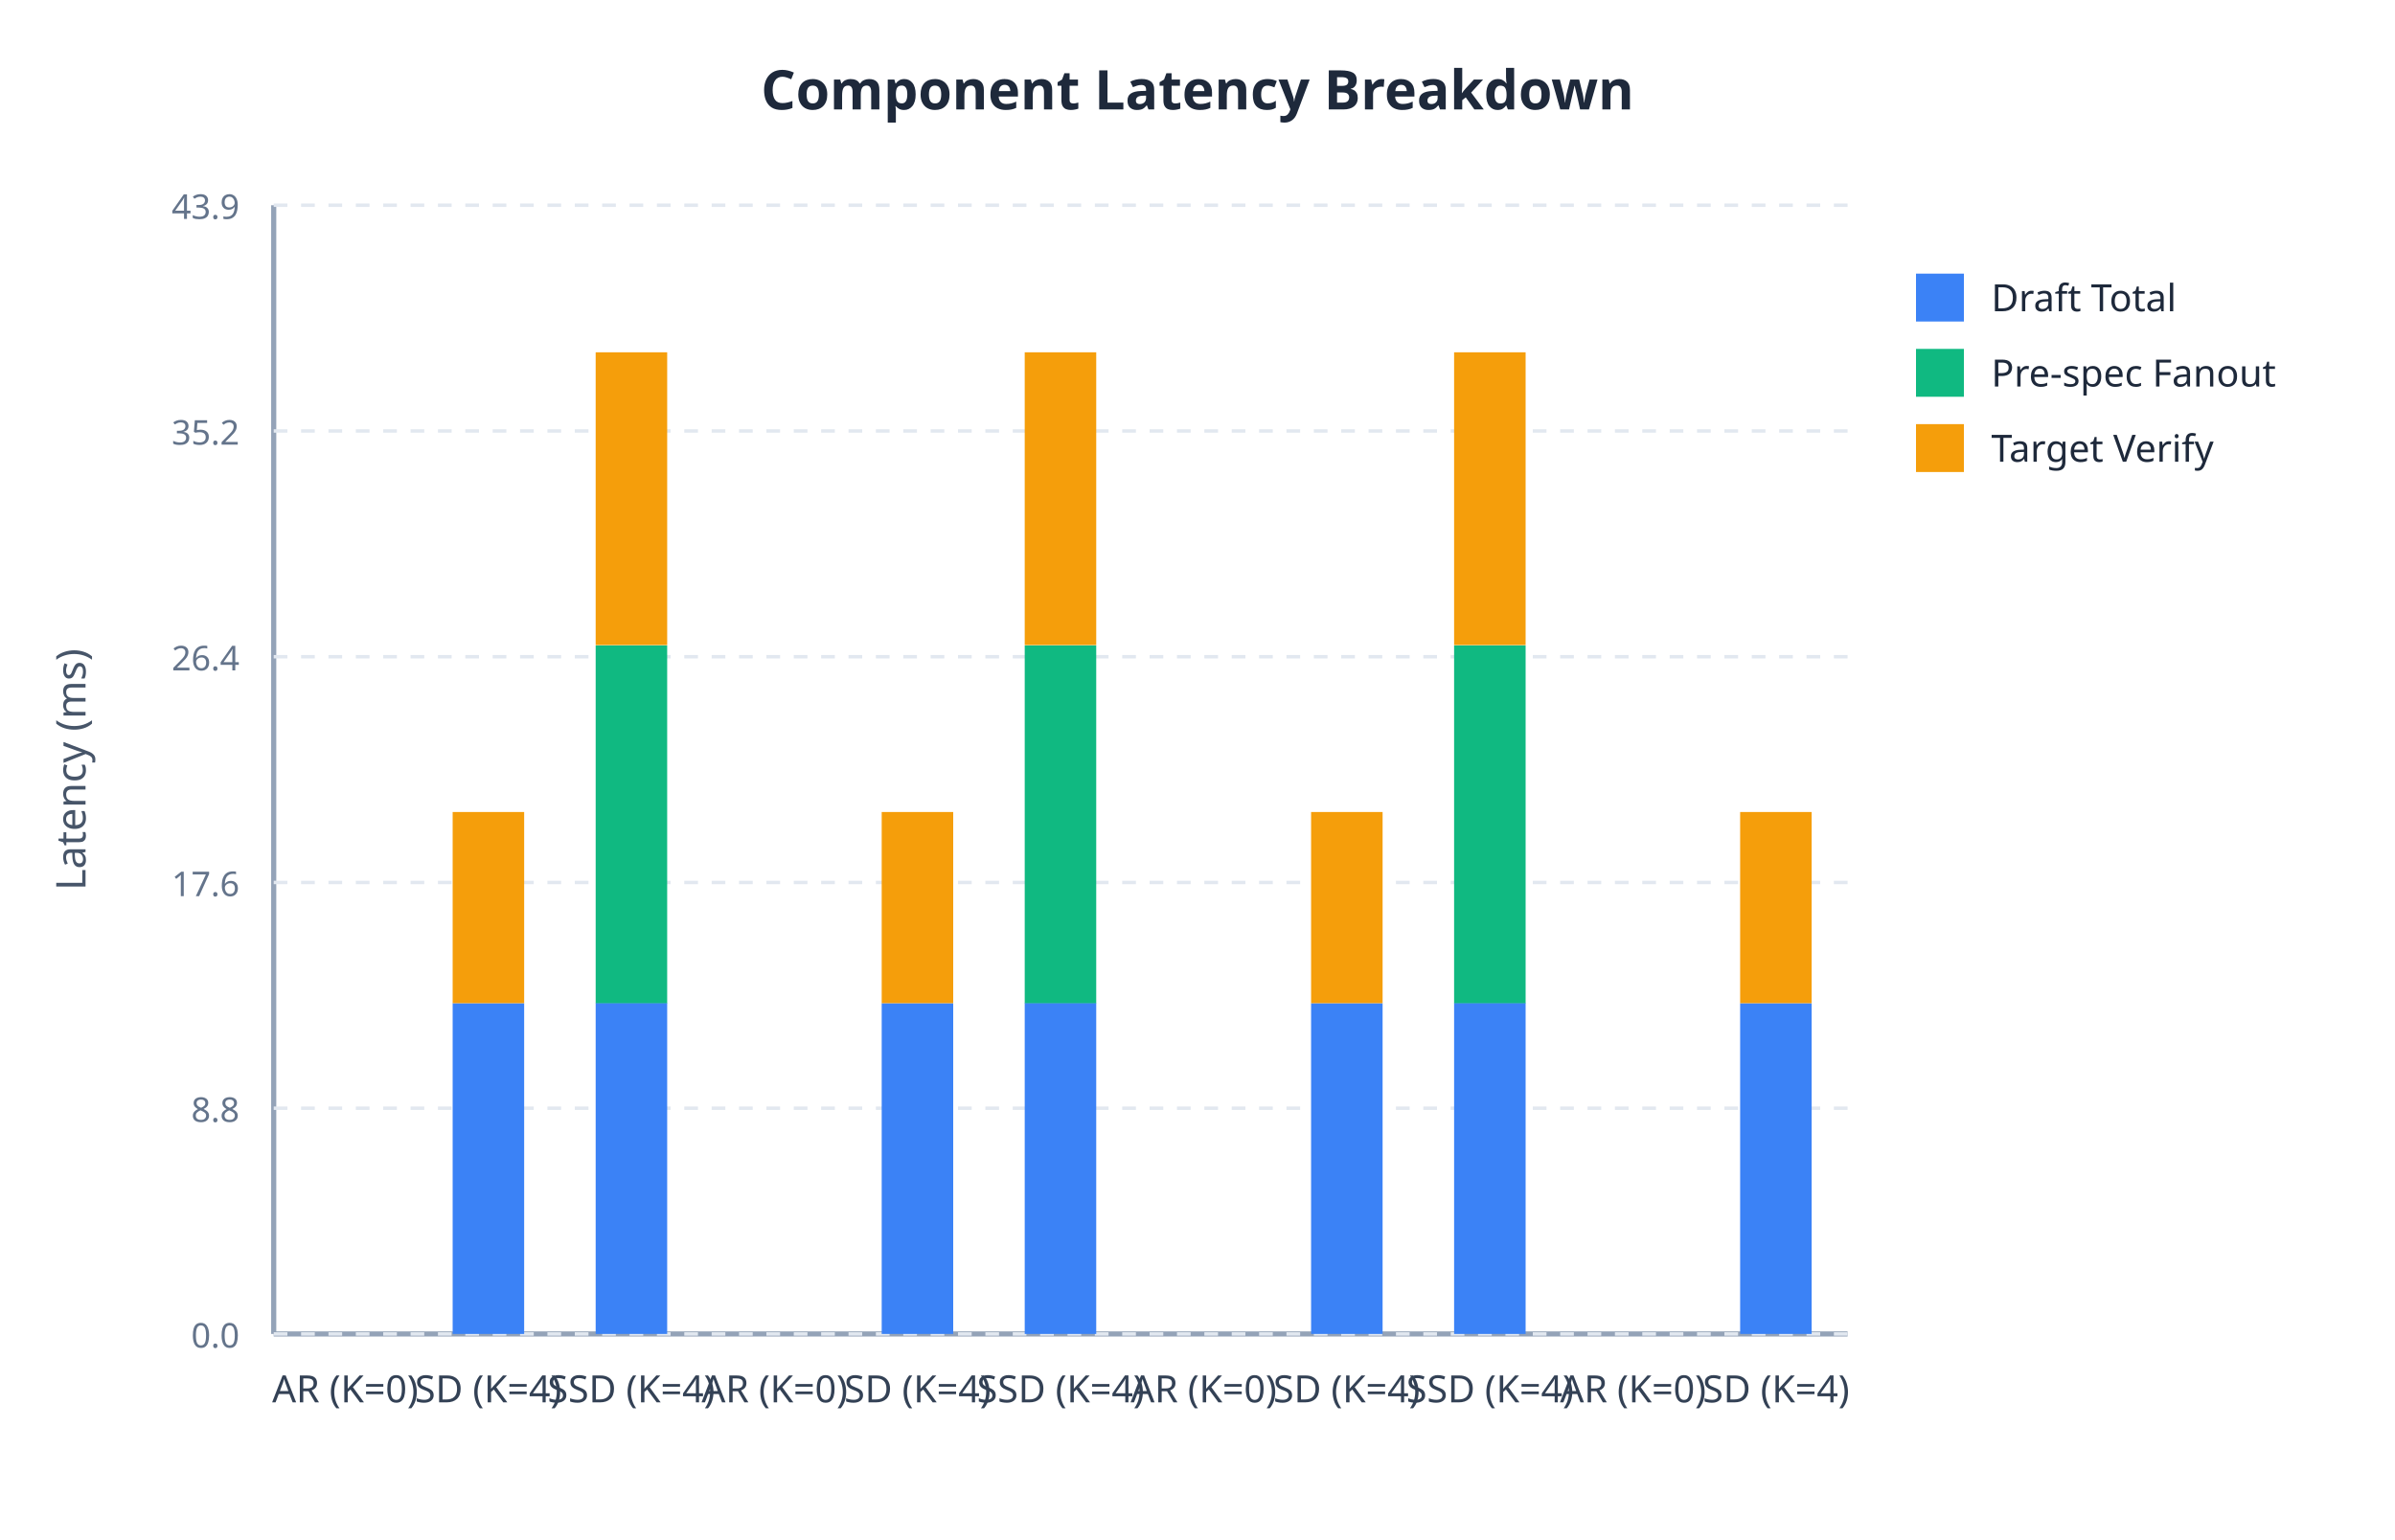
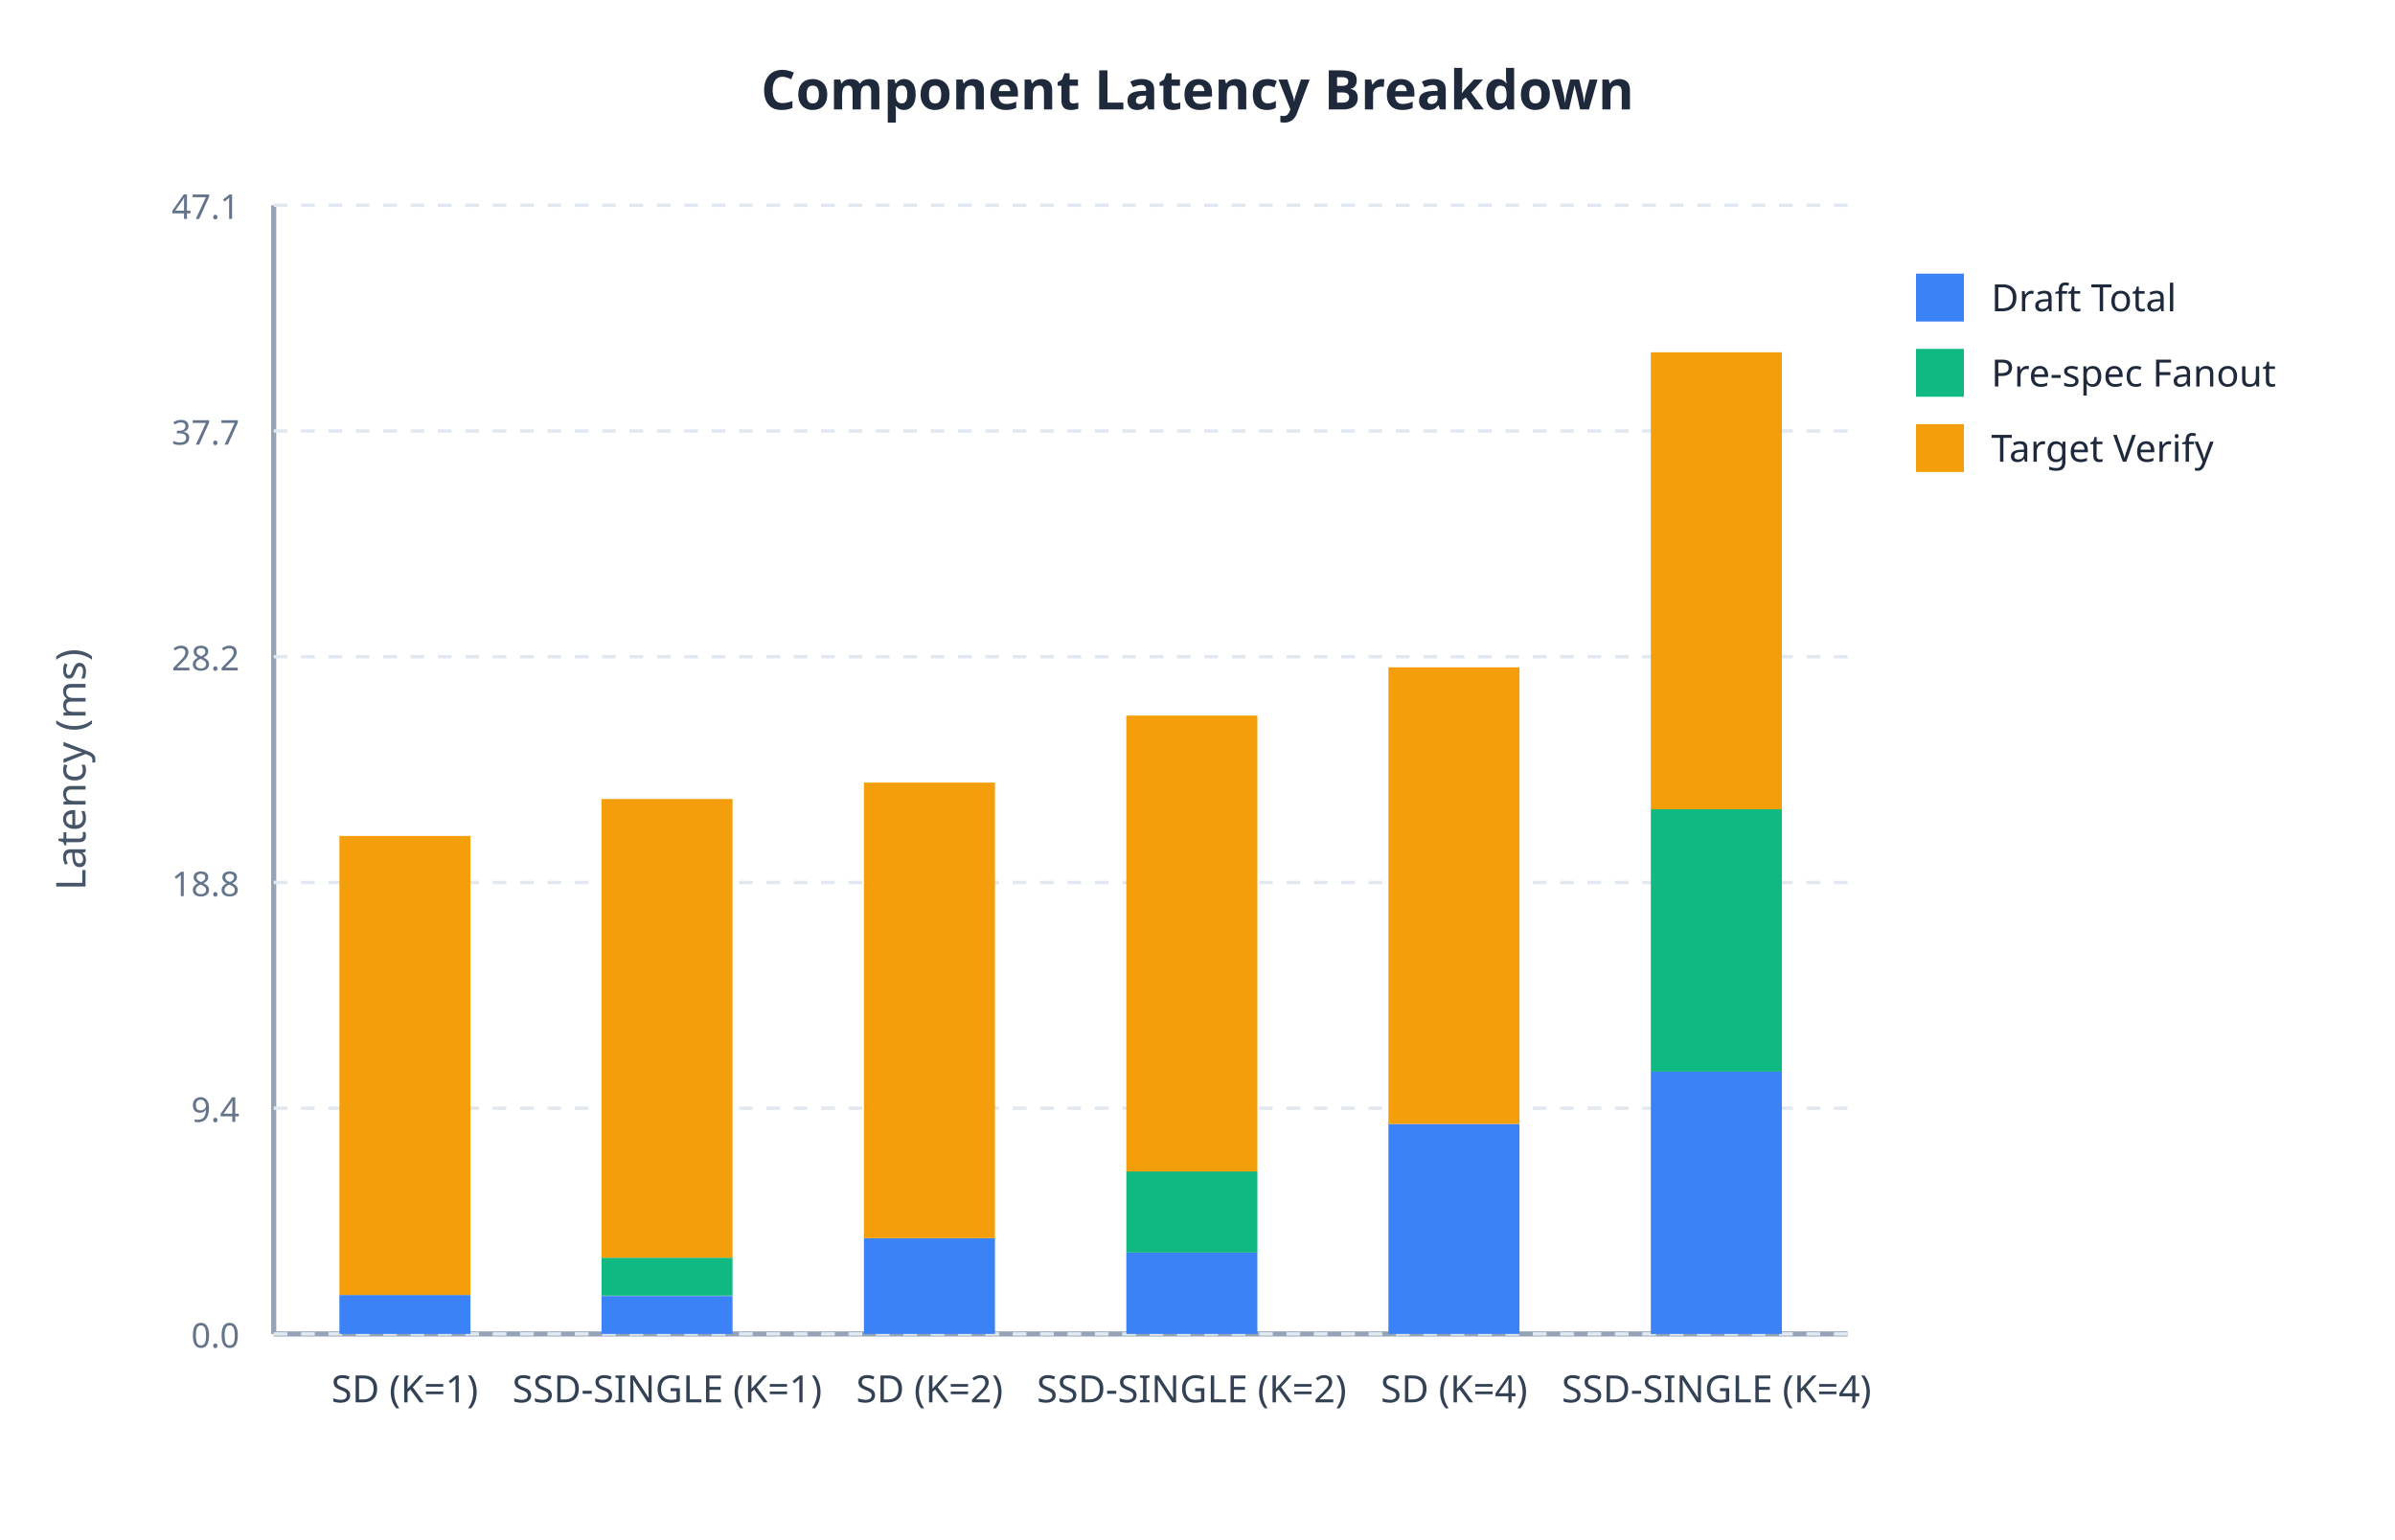
<svg xmlns="http://www.w3.org/2000/svg" width="700" height="450" viewBox="0 0 700 450" style="background:#ffffff; font-family:sans-serif;">
  <text x="350.0" y="32" text-anchor="middle" font-size="16" font-weight="bold" fill="#1e293b">Component Latency Breakdown</text>
  <line x1="80" y1="390" x2="540" y2="390" stroke="#94a3b8" stroke-width="1.5" />
  <line x1="80" y1="60" x2="80" y2="390" stroke="#94a3b8" stroke-width="1.5" />
  <text x="25" y="225.0" text-anchor="middle" font-size="12" fill="#475569" transform="rotate(-90 25 225.0)">Latency (ms)</text>
  <line x1="80" y1="390.0" x2="540" y2="390.0" stroke="#e2e8f0" stroke-dasharray="4" />
  <text x="70" y="394.0" text-anchor="end" font-size="10" fill="#64748b">0.0</text>
  <line x1="80" y1="324.0" x2="540" y2="324.0" stroke="#e2e8f0" stroke-dasharray="4" />
-   <text x="70" y="328.0" text-anchor="end" font-size="10" fill="#64748b">8.8</text>
+   <text x="70" y="328.0" text-anchor="end" font-size="10" fill="#64748b">9.4</text>
  <line x1="80" y1="258.0" x2="540" y2="258.0" stroke="#e2e8f0" stroke-dasharray="4" />
-   <text x="70" y="262.0" text-anchor="end" font-size="10" fill="#64748b">17.6</text>
+   <text x="70" y="262.0" text-anchor="end" font-size="10" fill="#64748b">18.8</text>
  <line x1="80" y1="192.0" x2="540" y2="192.0" stroke="#e2e8f0" stroke-dasharray="4" />
-   <text x="70" y="196.0" text-anchor="end" font-size="10" fill="#64748b">26.4</text>
+   <text x="70" y="196.0" text-anchor="end" font-size="10" fill="#64748b">28.2</text>
  <line x1="80" y1="126.0" x2="540" y2="126.0" stroke="#e2e8f0" stroke-dasharray="4" />
-   <text x="70" y="130.0" text-anchor="end" font-size="10" fill="#64748b">35.2</text>
+   <text x="70" y="130.0" text-anchor="end" font-size="10" fill="#64748b">37.7</text>
  <line x1="80" y1="60.0" x2="540" y2="60.0" stroke="#e2e8f0" stroke-dasharray="4" />
-   <text x="70" y="64.0" text-anchor="end" font-size="10" fill="#64748b">43.9</text>
-   <text x="100.9" y="410" text-anchor="middle" font-size="11" fill="#334155">AR (K=0)</text>
-   <rect x="132.3" y="293.3" width="20.9" height="96.7" fill="#3b82f6" />
-   <rect x="132.3" y="237.4" width="20.9" height="55.9" fill="#f59e0b" />
-   <text x="142.7" y="410" text-anchor="middle" font-size="11" fill="#334155">SD (K=4)</text>
-   <rect x="174.1" y="293.2" width="20.9" height="96.8" fill="#3b82f6" />
-   <rect x="174.1" y="188.7" width="20.9" height="104.6" fill="#10b981" />
-   <rect x="174.1" y="103.0" width="20.9" height="85.6" fill="#f59e0b" />
-   <text x="184.5" y="410" text-anchor="middle" font-size="11" fill="#334155">SSD (K=4)</text>
-   <text x="226.4" y="410" text-anchor="middle" font-size="11" fill="#334155">AR (K=0)</text>
-   <rect x="257.7" y="293.3" width="20.9" height="96.7" fill="#3b82f6" />
-   <rect x="257.7" y="237.4" width="20.9" height="55.9" fill="#f59e0b" />
-   <text x="268.2" y="410" text-anchor="middle" font-size="11" fill="#334155">SD (K=4)</text>
-   <rect x="299.5" y="293.2" width="20.9" height="96.8" fill="#3b82f6" />
-   <rect x="299.5" y="188.7" width="20.9" height="104.6" fill="#10b981" />
-   <rect x="299.5" y="103.0" width="20.9" height="85.6" fill="#f59e0b" />
-   <text x="310.0" y="410" text-anchor="middle" font-size="11" fill="#334155">SSD (K=4)</text>
-   <text x="351.8" y="410" text-anchor="middle" font-size="11" fill="#334155">AR (K=0)</text>
-   <rect x="383.2" y="293.3" width="20.9" height="96.7" fill="#3b82f6" />
-   <rect x="383.2" y="237.4" width="20.9" height="55.9" fill="#f59e0b" />
-   <text x="393.6" y="410" text-anchor="middle" font-size="11" fill="#334155">SD (K=4)</text>
-   <rect x="425.0" y="293.2" width="20.9" height="96.8" fill="#3b82f6" />
-   <rect x="425.0" y="188.7" width="20.9" height="104.6" fill="#10b981" />
-   <rect x="425.0" y="103.0" width="20.9" height="85.6" fill="#f59e0b" />
-   <text x="435.5" y="410" text-anchor="middle" font-size="11" fill="#334155">SSD (K=4)</text>
-   <text x="477.3" y="410" text-anchor="middle" font-size="11" fill="#334155">AR (K=0)</text>
-   <rect x="508.6" y="293.3" width="20.9" height="96.7" fill="#3b82f6" />
-   <rect x="508.6" y="237.4" width="20.9" height="55.9" fill="#f59e0b" />
-   <text x="519.1" y="410" text-anchor="middle" font-size="11" fill="#334155">SD (K=4)</text>
+   <text x="70" y="64.0" text-anchor="end" font-size="10" fill="#64748b">47.1</text>
+   <rect x="99.2" y="378.6" width="38.3" height="11.4" fill="#3b82f6" />
+   <rect x="99.2" y="244.4" width="38.3" height="134.2" fill="#f59e0b" />
+   <text x="118.3" y="410" text-anchor="middle" font-size="11" fill="#334155">SD (K=1)</text>
+   <rect x="175.8" y="378.9" width="38.3" height="11.1" fill="#3b82f6" />
+   <rect x="175.8" y="367.7" width="38.3" height="11.1" fill="#10b981" />
+   <rect x="175.8" y="233.6" width="38.3" height="134.1" fill="#f59e0b" />
+   <text x="195.0" y="410" text-anchor="middle" font-size="11" fill="#334155">SSD-SINGLE (K=1)</text>
+   <rect x="252.5" y="362.0" width="38.3" height="28.0" fill="#3b82f6" />
+   <rect x="252.5" y="228.8" width="38.3" height="133.2" fill="#f59e0b" />
+   <text x="271.7" y="410" text-anchor="middle" font-size="11" fill="#334155">SD (K=2)</text>
+   <rect x="329.2" y="366.2" width="38.3" height="23.8" fill="#3b82f6" />
+   <rect x="329.2" y="342.4" width="38.3" height="23.8" fill="#10b981" />
+   <rect x="329.2" y="209.2" width="38.3" height="133.3" fill="#f59e0b" />
+   <text x="348.3" y="410" text-anchor="middle" font-size="11" fill="#334155">SSD-SINGLE (K=2)</text>
+   <rect x="405.8" y="328.6" width="38.3" height="61.4" fill="#3b82f6" />
+   <rect x="405.8" y="195.1" width="38.3" height="133.5" fill="#f59e0b" />
+   <text x="425.0" y="410" text-anchor="middle" font-size="11" fill="#334155">SD (K=4)</text>
+   <rect x="482.5" y="313.3" width="38.3" height="76.7" fill="#3b82f6" />
+   <rect x="482.5" y="236.6" width="38.3" height="76.7" fill="#10b981" />
+   <rect x="482.5" y="103.0" width="38.3" height="133.6" fill="#f59e0b" />
+   <text x="501.7" y="410" text-anchor="middle" font-size="11" fill="#334155">SSD-SINGLE (K=4)</text>
  <rect x="560" y="80" width="14" height="14" fill="#3b82f6" />
  <text x="582" y="91" font-size="11" fill="#1e293b">Draft Total</text>
  <rect x="560" y="102" width="14" height="14" fill="#10b981" />
  <text x="582" y="113" font-size="11" fill="#1e293b">Pre-spec Fanout</text>
  <rect x="560" y="124" width="14" height="14" fill="#f59e0b" />
  <text x="582" y="135" font-size="11" fill="#1e293b">Target Verify</text>
</svg>
